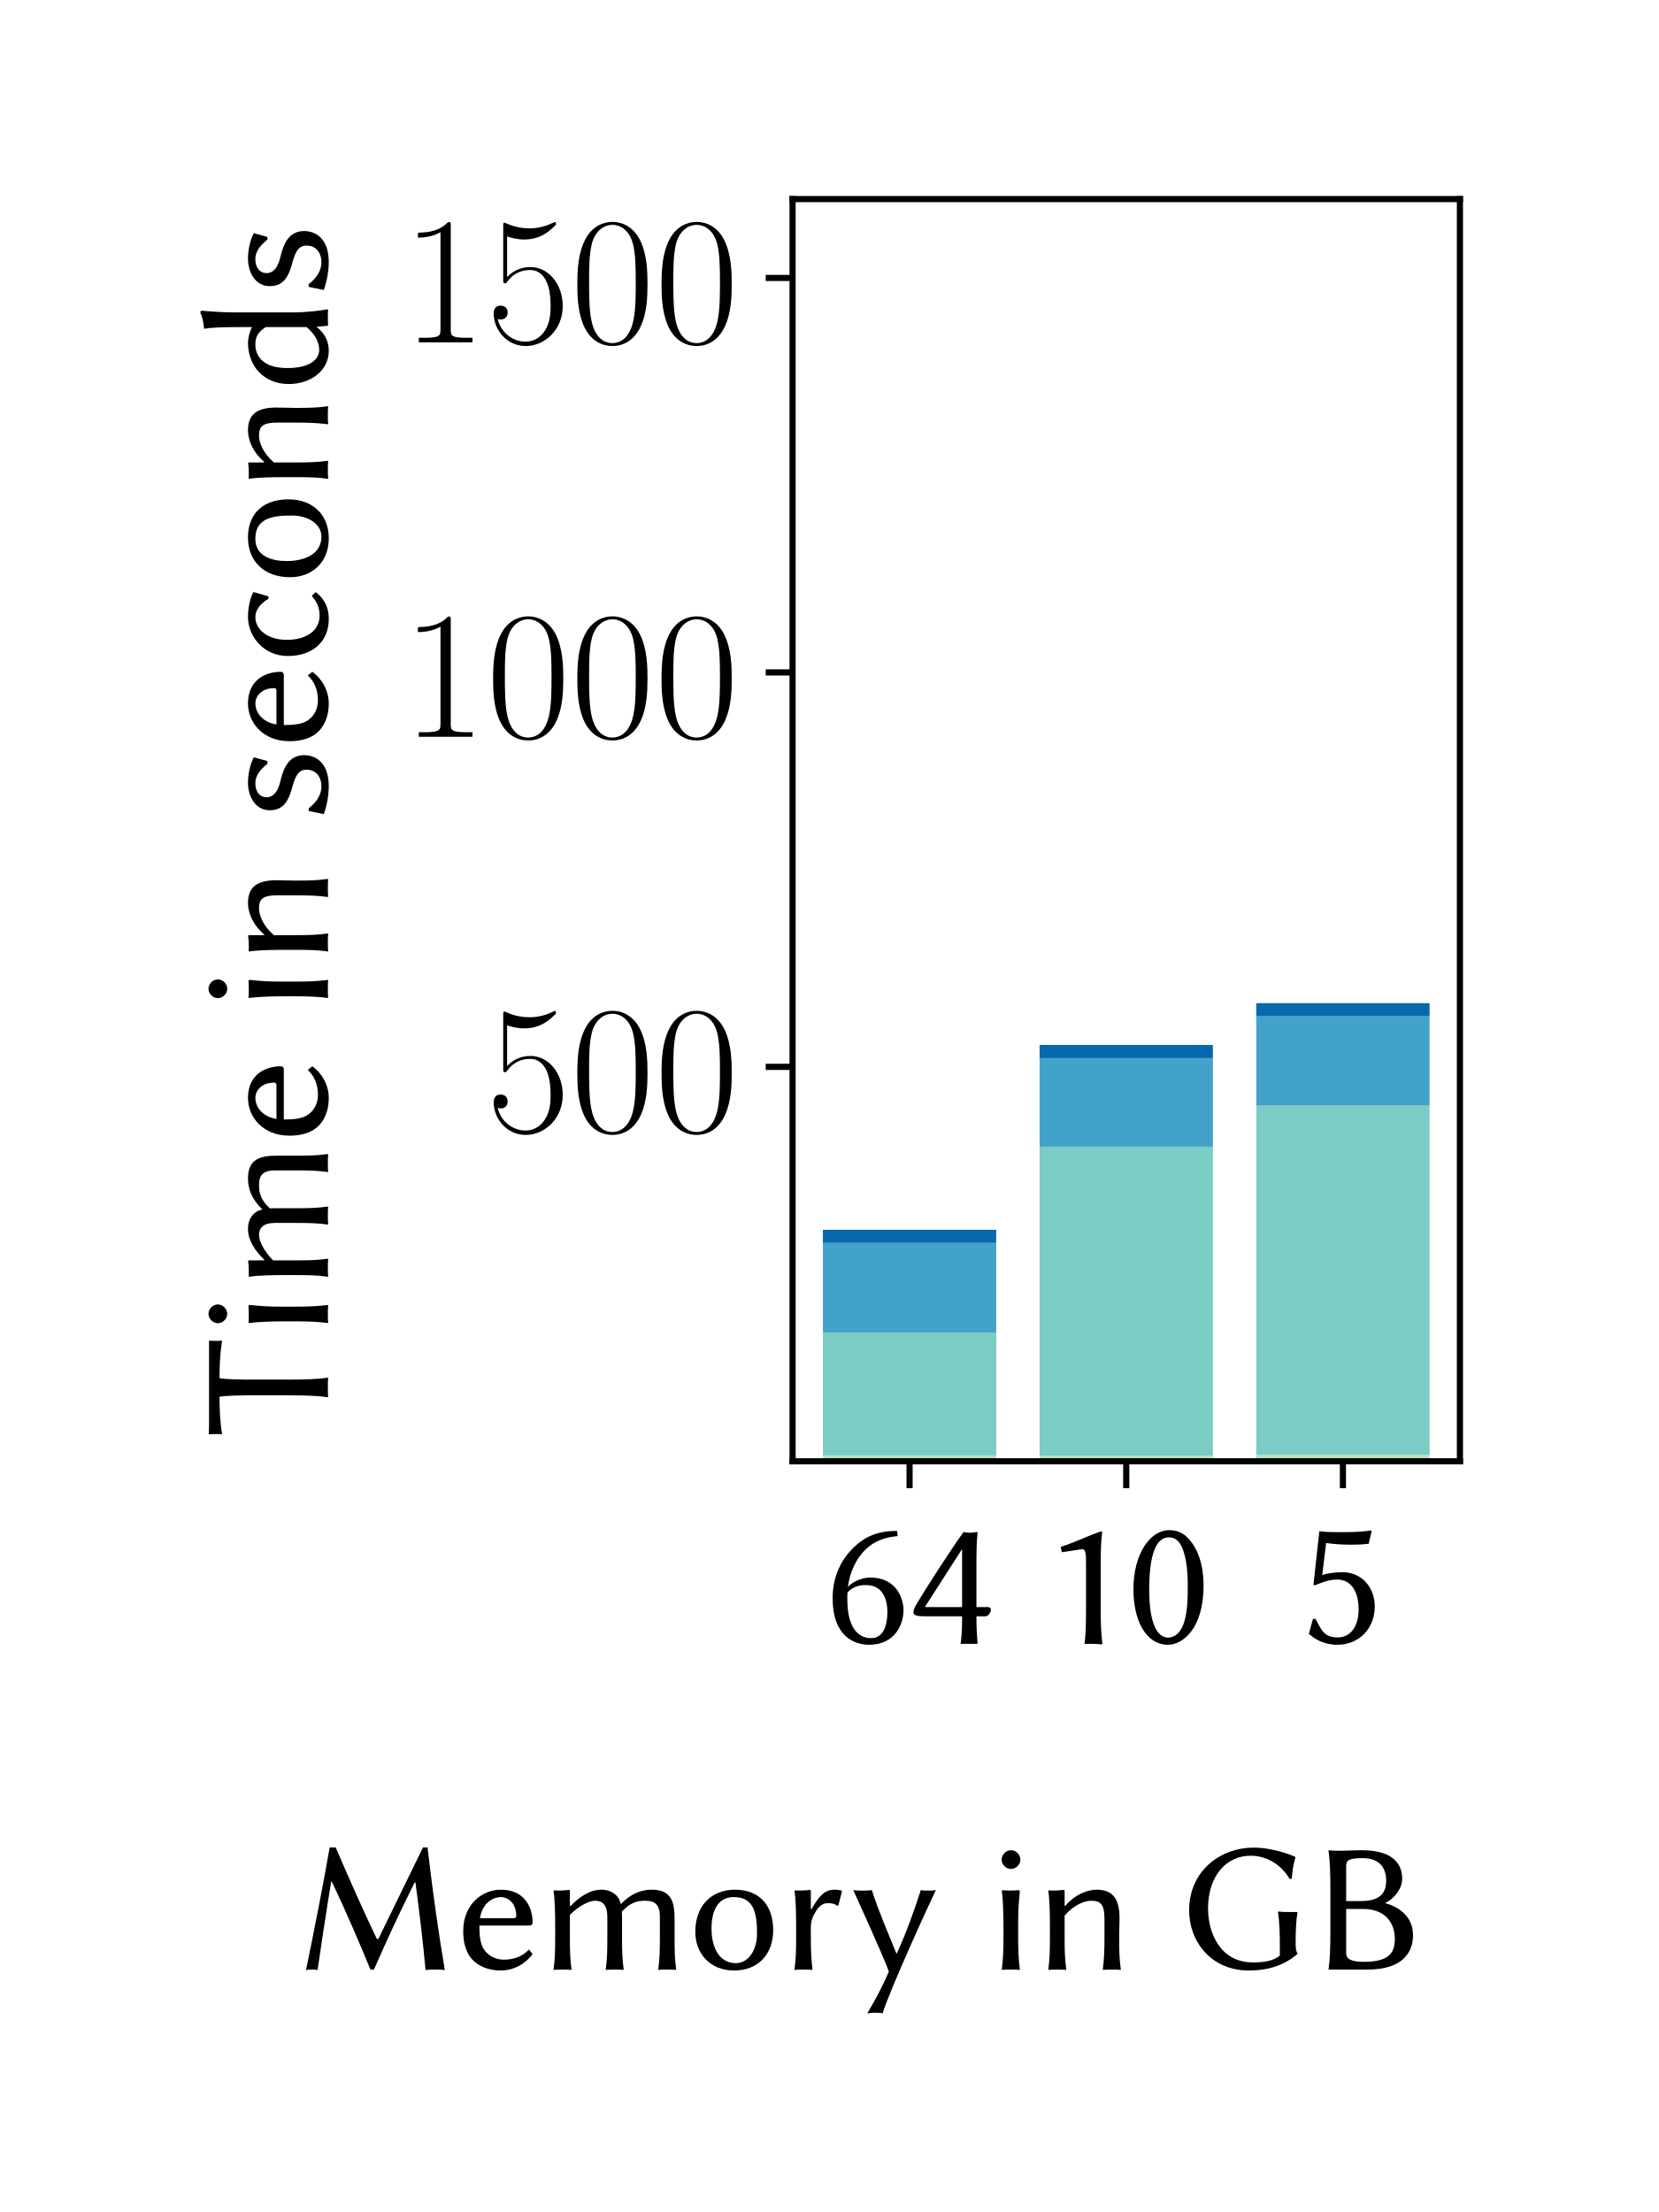
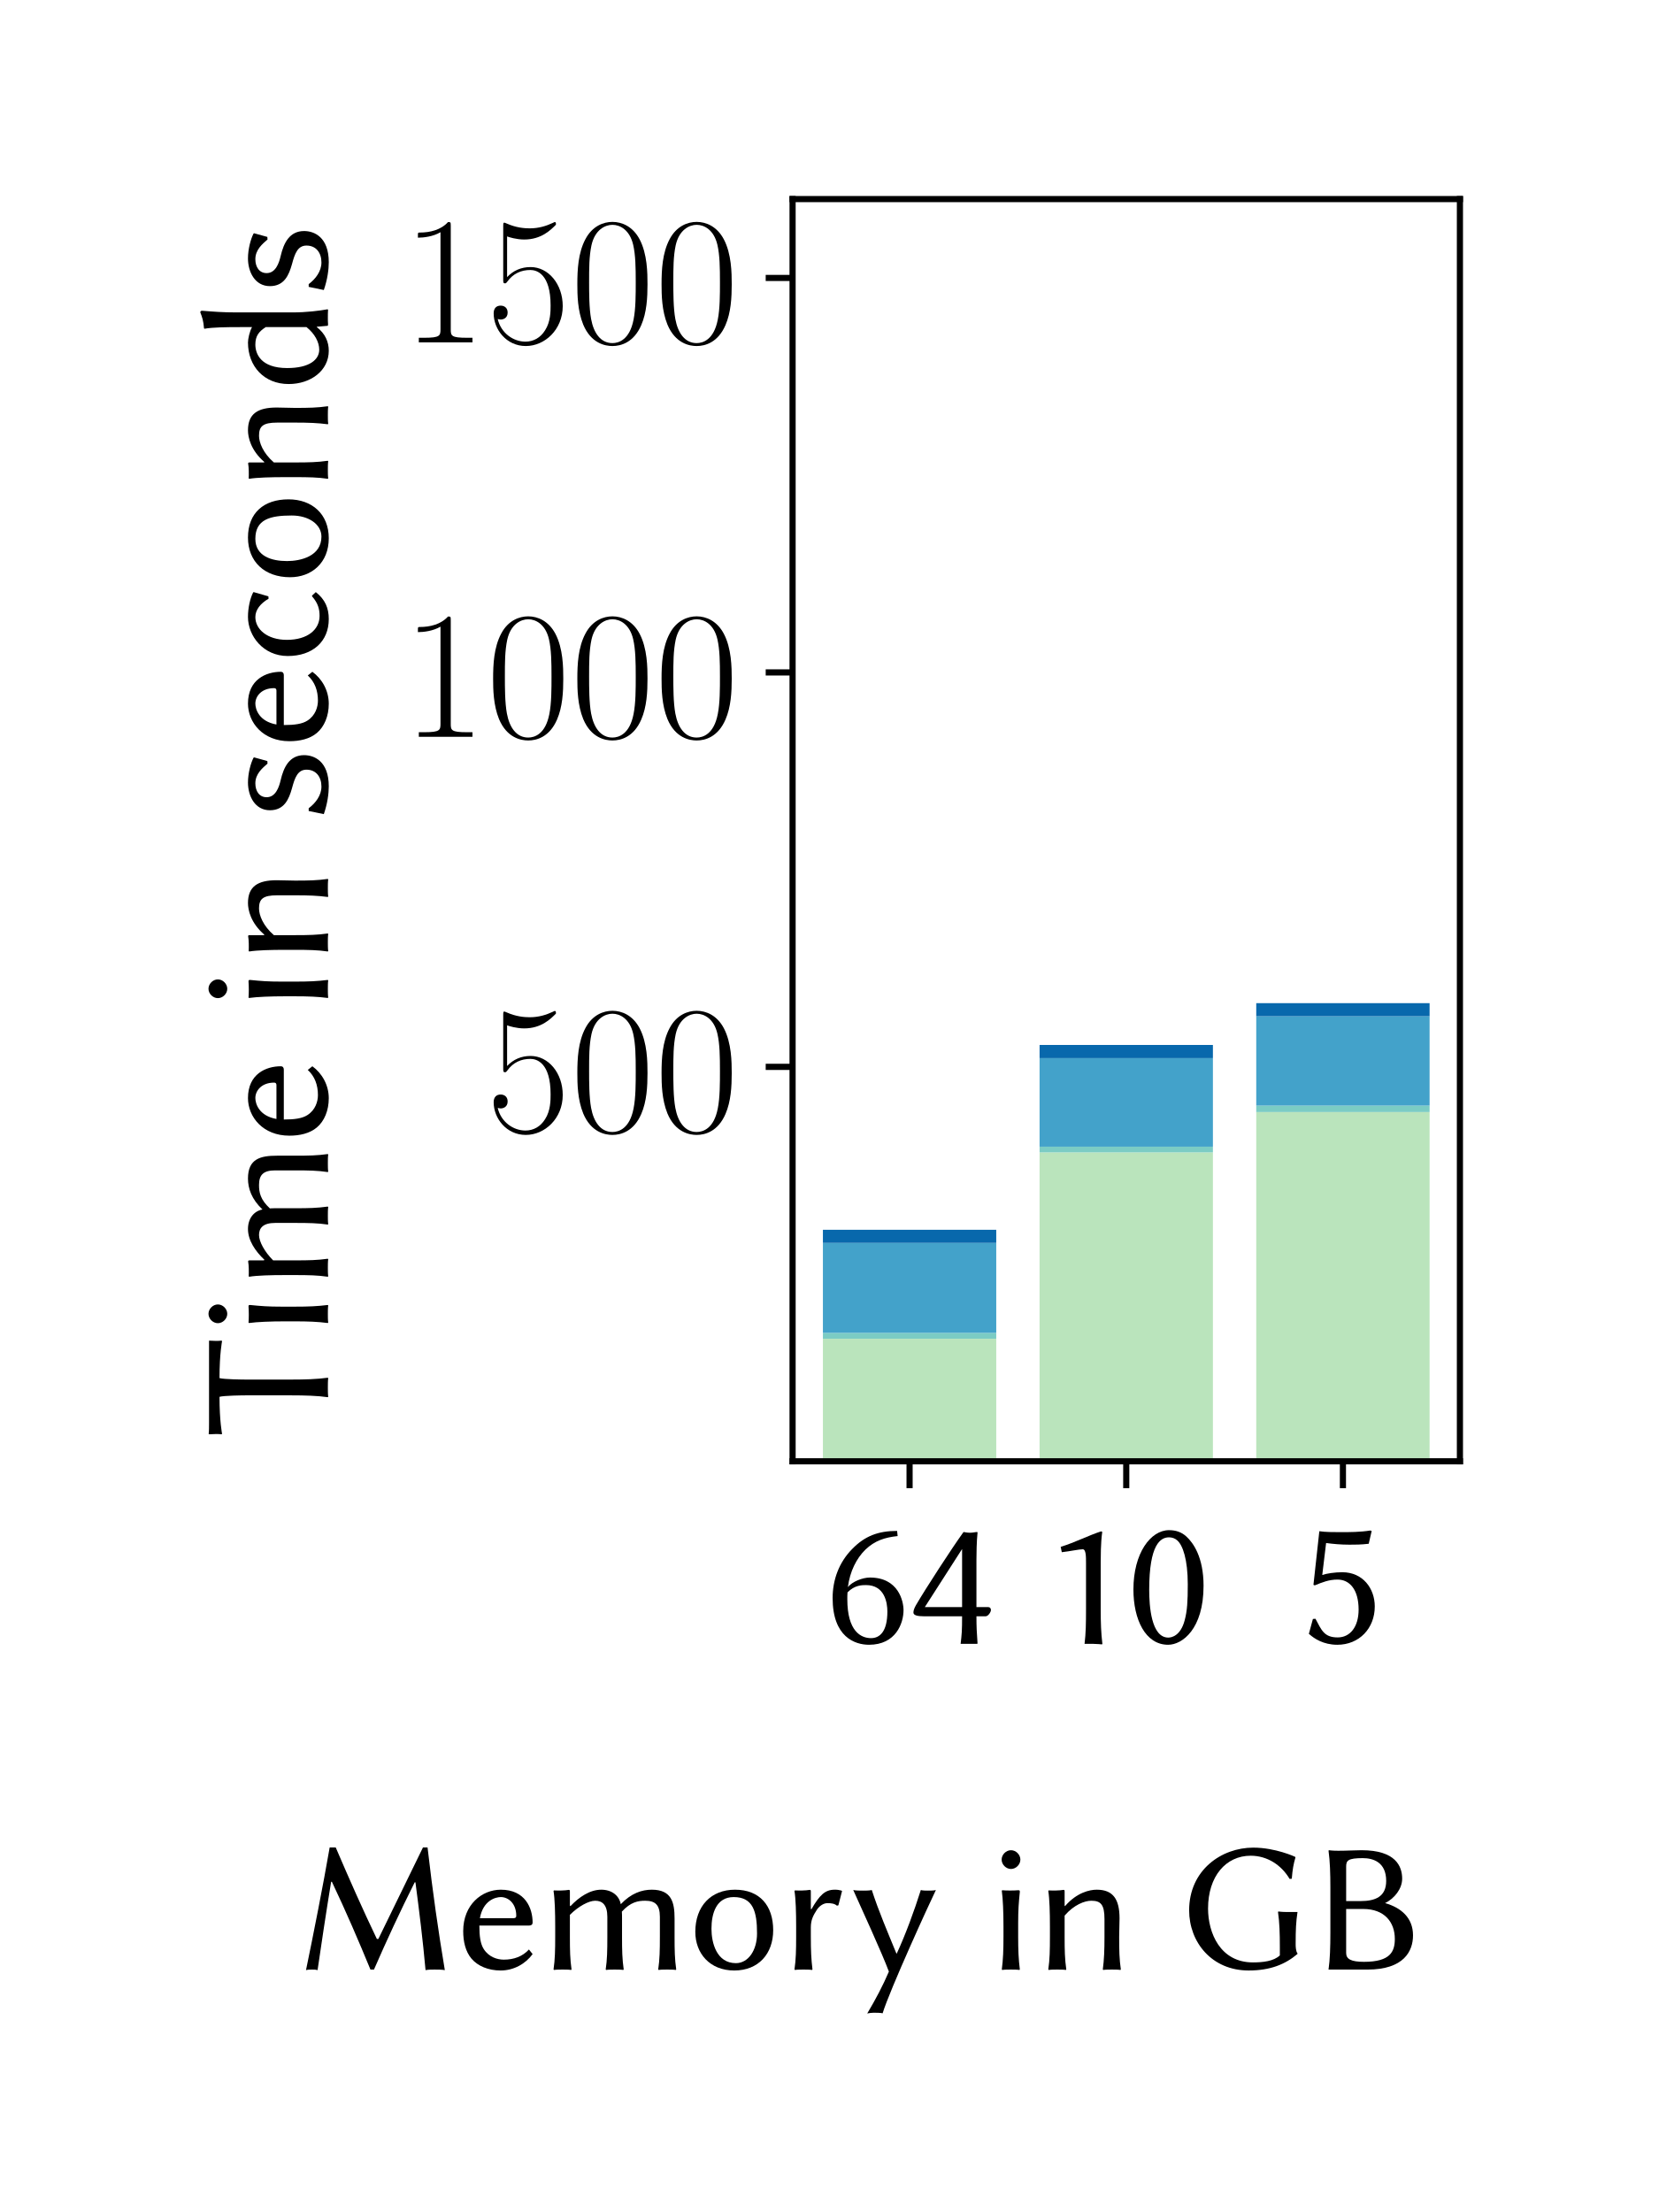
<svg xmlns="http://www.w3.org/2000/svg" xmlns:xlink="http://www.w3.org/1999/xlink" width="216pt" height="288pt" viewBox="0 0 216 288" version="1.1">
  <defs>
    <style type="text/css">*{stroke-linejoin: round; stroke-linecap: butt}</style>
  </defs>
  <g id="figure_1">
    <g id="patch_1">
      <path d="M 0 288  L 216 288  L 216 0  L 0 0  z " style="fill: #ffffff" />
    </g>
    <g id="axes_1">
      <g id="patch_2">
        <path d="M 103.193 190.26  L 190.08 190.26  L 190.08 25.92  L 103.193 25.92  z " style="fill: #ffffff" />
      </g>
      <g id="patch_3">
-         <path d="M 107.142 190.26  L 129.71 190.26  L 129.71 189.494  L 107.142 189.494  z " clip-path="url(#pef37d12cb8)" style="fill: #bae4bc" />
+         <path d="M 107.142 190.26  L 129.71 190.26  L 129.71 174.303  L 107.142 174.303  z " clip-path="url(#p0604d8812a)" style="fill: #bae4bc" />
      </g>
      <g id="patch_4">
-         <path d="M 135.352 190.26  L 157.92 190.26  L 157.92 189.514  L 135.352 189.514  z " clip-path="url(#pef37d12cb8)" style="fill: #bae4bc" />
+         <path d="M 135.352 190.26  L 157.92 190.26  L 157.92 150.039  L 135.352 150.039  z " clip-path="url(#p0604d8812a)" style="fill: #bae4bc" />
      </g>
      <g id="patch_5">
-         <path d="M 163.562 190.26  L 186.131 190.26  L 186.131 189.421  L 163.562 189.421  z " clip-path="url(#pef37d12cb8)" style="fill: #bae4bc" />
+         <path d="M 163.562 190.26  L 186.131 190.26  L 186.131 144.787  L 163.562 144.787  z " clip-path="url(#p0604d8812a)" style="fill: #bae4bc" />
      </g>
      <g id="patch_6">
-         <path d="M 107.142 189.494  L 129.71 189.494  L 129.71 173.537  L 107.142 173.537  z " clip-path="url(#pef37d12cb8)" style="fill: #7bccc4" />
+         <path d="M 107.142 174.303  L 129.71 174.303  L 129.71 173.537  L 107.142 173.537  z " clip-path="url(#p0604d8812a)" style="fill: #7bccc4" />
      </g>
      <g id="patch_7">
-         <path d="M 135.352 189.514  L 157.92 189.514  L 157.92 149.294  L 135.352 149.294  z " clip-path="url(#pef37d12cb8)" style="fill: #7bccc4" />
+         <path d="M 135.352 150.039  L 157.92 150.039  L 157.92 149.294  L 135.352 149.294  z " clip-path="url(#p0604d8812a)" style="fill: #7bccc4" />
      </g>
      <g id="patch_8">
-         <path d="M 163.562 189.421  L 186.131 189.421  L 186.131 143.949  L 163.562 143.949  z " clip-path="url(#pef37d12cb8)" style="fill: #7bccc4" />
+         <path d="M 163.562 144.787  L 186.131 144.787  L 186.131 143.949  L 163.562 143.949  z " clip-path="url(#p0604d8812a)" style="fill: #7bccc4" />
      </g>
      <g id="patch_9">
-         <path d="M 107.142 173.537  L 129.71 173.537  L 129.71 161.824  L 107.142 161.824  z " clip-path="url(#pef37d12cb8)" style="fill: #43a2ca" />
+         <path d="M 107.142 173.537  L 129.71 173.537  L 129.71 161.824  L 107.142 161.824  z " clip-path="url(#p0604d8812a)" style="fill: #43a2ca" />
      </g>
      <g id="patch_10">
-         <path d="M 135.352 149.294  L 157.92 149.294  L 157.92 137.766  L 135.352 137.766  z " clip-path="url(#pef37d12cb8)" style="fill: #43a2ca" />
+         <path d="M 135.352 149.294  L 157.92 149.294  L 157.92 137.766  L 135.352 137.766  z " clip-path="url(#p0604d8812a)" style="fill: #43a2ca" />
      </g>
      <g id="patch_11">
-         <path d="M 163.562 143.949  L 186.131 143.949  L 186.131 132.315  L 163.562 132.315  z " clip-path="url(#pef37d12cb8)" style="fill: #43a2ca" />
+         <path d="M 163.562 143.949  L 186.131 143.949  L 186.131 132.315  L 163.562 132.315  z " clip-path="url(#p0604d8812a)" style="fill: #43a2ca" />
      </g>
      <g id="patch_12">
-         <path d="M 107.142 161.824  L 129.71 161.824  L 129.71 160.116  L 107.142 160.116  z " clip-path="url(#pef37d12cb8)" style="fill: #0868ac" />
+         <path d="M 107.142 161.824  L 129.71 161.824  L 129.71 160.116  L 107.142 160.116  z " clip-path="url(#p0604d8812a)" style="fill: #0868ac" />
      </g>
      <g id="patch_13">
-         <path d="M 135.352 137.766  L 157.92 137.766  L 157.92 136.052  L 135.352 136.052  z " clip-path="url(#pef37d12cb8)" style="fill: #0868ac" />
+         <path d="M 135.352 137.766  L 157.92 137.766  L 157.92 136.052  L 135.352 136.052  z " clip-path="url(#p0604d8812a)" style="fill: #0868ac" />
      </g>
      <g id="patch_14">
-         <path d="M 163.562 132.315  L 186.131 132.315  L 186.131 130.61  L 163.562 130.61  z " clip-path="url(#pef37d12cb8)" style="fill: #0868ac" />
+         <path d="M 163.562 132.315  L 186.131 132.315  L 186.131 130.61  L 163.562 130.61  z " clip-path="url(#p0604d8812a)" style="fill: #0868ac" />
      </g>
      <g id="matplotlib.axis_1">
        <g id="xtick_1">
          <g id="line2d_1">
            <defs>
-               <path id="me6e332cb37" d="M 0 0  L 0 3.5  " style="stroke: #000000; stroke-width: 0.8" />
-             </defs>
-             <g>
-               <use xlink:href="#me6e332cb37" x="118.426" y="190.26" style="stroke: #000000; stroke-width: 0.8" />
+               <path id="m5626fa8803" d="M 0 0  L 0 3.5  " style="stroke: #000000; stroke-width: 0.8" />
+             </defs>
+             <g>
+               <use xlink:href="#m5626fa8803" x="118.426" y="190.26" style="stroke: #000000; stroke-width: 0.8" />
            </g>
          </g>
          <g id="text_1">
            <g transform="translate(107.308 214.0272) scale(0.24 -0.24)">
              <defs>
                <path id="LinBiolinumT-36" d="M 813 1794  C 1062 2048 1318 2048 1459 2048  C 2106 2048 2202 1438 2202 1127  C 2202 428 1939 199 1632 199  C 1293 199 806 423 806 1557  C 806 1621 806 1729 813 1794  z M 2560 3756  L 2541 3936  C 1882 3936 1414 3756 979 3309  C 512 2838 294 2224 294 1597  C 294 240 1069 -32 1562 -32  C 2496 -32 2765 715 2765 1174  C 2765 1481 2592 2311 1594 2311  C 1338 2311 979 2170 826 1978  C 896 2524 1126 2979 1434 3281  C 1760 3596 2118 3711 2560 3756  z " transform="scale(0.015625)" />
                <path id="LinBiolinumT-34" d="M 1830 960  C 1830 460 1818 331 1779 0  L 1786 0  C 1786 0 1984 0 2086 0  C 2189 0 2298 0 2355 0  C 2362 0 2368 13 2368 19  C 2342 388 2330 591 2330 960  L 2650 960  C 2739 960 2835 1108 2835 1178  C 2835 1236 2803 1281 2739 1281  L 2330 1281  L 2330 2918  C 2330 3131 2336 3575 2368 3872  C 2368 3885 2362 3898 2355 3898  C 2298 3898 2202 3872 2106 3872  C 2003 3872 1888 3898 1888 3898  C 1888 3898 1862 3879 1862 3872  C 1472 3331 550 1913 218 1341  C 154 1224 134 1154 134 1089  C 134 992 282 960 512 960  L 1830 960  z M 1830 3305  L 1830 1281  L 531 1281  L 1830 3305  z " transform="scale(0.015625)" />
              </defs>
              <use xlink:href="#LinBiolinumT-36" transform="scale(0.996264)" />
              <use xlink:href="#LinBiolinumT-34" transform="translate(46.32629 0) scale(0.996264)" />
            </g>
          </g>
        </g>
        <g id="xtick_2">
          <g id="line2d_2">
            <g>
-               <use xlink:href="#me6e332cb37" x="146.636" y="190.26" style="stroke: #000000; stroke-width: 0.8" />
+               <use xlink:href="#m5626fa8803" x="146.636" y="190.26" style="stroke: #000000; stroke-width: 0.8" />
            </g>
          </g>
          <g id="text_2">
            <g transform="translate(135.5181 214.0272) scale(0.24 -0.24)">
              <defs>
                <path id="LinBiolinumT-31" d="M 2086 1214  L 2086 2845  C 2086 3539 2125 3796 2138 3886  C 2138 3918 2118 3918 2093 3918  C 1677 3784 1190 3534 691 3380  L 730 3194  C 1018 3226 1331 3296 1459 3296  C 1574 3296 1574 3040 1574 2808  L 1574 1214  C 1574 713 1568 367 1523 0  L 1530 0  C 1530 0 1709 0 1824 0  C 1952 0 2131 -19 2131 -19  L 2144 0  C 2099 386 2086 707 2086 1214  z " transform="scale(0.015625)" />
                <path id="LinBiolinumT-30" d="M 1491 3712  C 1600 3712 1702 3674 1773 3609  C 1971 3442 2144 2939 2144 2075  C 2144 1482 2125 1147 2035 817  C 1894 282 1581 218 1466 218  C 870 218 800 1321 800 1882  C 800 3474 1197 3712 1491 3712  z M 1459 -32  C 1952 -32 2694 515 2694 2023  C 2694 3028 2330 3524 2099 3737  C 1926 3898 1722 3962 1491 3962  C 851 3962 250 3163 250 1895  C 250 851 666 -32 1459 -32  z " transform="scale(0.015625)" />
              </defs>
              <use xlink:href="#LinBiolinumT-31" transform="scale(0.996264)" />
              <use xlink:href="#LinBiolinumT-30" transform="translate(46.32629 0) scale(0.996264)" />
            </g>
          </g>
        </g>
        <g id="xtick_3">
          <g id="line2d_3">
            <g>
-               <use xlink:href="#me6e332cb37" x="174.847" y="190.26" style="stroke: #000000; stroke-width: 0.8" />
+               <use xlink:href="#m5626fa8803" x="174.847" y="190.26" style="stroke: #000000; stroke-width: 0.8" />
            </g>
          </g>
          <g id="text_3">
            <g transform="translate(169.2874 214.0272) scale(0.24 -0.24)">
              <defs>
                <path id="LinBiolinumT-35" d="M 1293 -32  C 2054 -32 2598 538 2598 1303  C 2598 1932 2182 2496 1466 2496  C 1203 2496 909 2451 768 2400  L 902 3514  C 1139 3482 1414 3456 1715 3456  C 1907 3456 2125 3456 2387 3488  L 2490 3931  L 2445 3950  C 2080 3893 1734 3893 1395 3893  C 1158 3893 883 3893 666 3925  L 461 2057  L 506 2038  C 762 2142 998 2240 1299 2240  C 1715 2240 2035 1901 2035 1193  C 2035 595 1741 224 1306 224  C 826 224 742 484 531 874  L 442 867  L 301 348  L 326 329  C 486 187 806 -32 1293 -32  z " transform="scale(0.015625)" />
              </defs>
              <use xlink:href="#LinBiolinumT-35" transform="scale(0.996264)" />
            </g>
          </g>
        </g>
        <g id="text_4">
          <g transform="translate(38.30947 256.4372) scale(0.24 -0.24)">
            <defs>
              <path id="LinBiolinumT-4d" d="M 1235 4256  C 1011 2957 659 1183 410 -19  C 480 0 544 0 621 0  C 691 0 742 0 813 -19  C 909 655 1126 2089 1286 3060  L 1312 3060  C 1798 2038 2246 996 2656 0  L 2778 0  C 3238 1054 3693 2032 4198 3041  L 4224 3041  C 4358 2025 4480 1047 4576 -19  C 4672 0 4794 0 4890 0  C 4986 0 5152 0 5248 -19  C 5018 1356 4826 2693 4646 4256  L 4486 4256  L 2931 1067  L 2880 1067  C 2374 2122 1920 3150 1446 4256  L 1235 4256  z " transform="scale(0.015625)" />
              <path id="LinBiolinumT-65" d="M 800 1792  C 909 2399 1331 2527 1530 2527  C 1786 2527 2067 2311 2067 1874  C 2067 1821 2042 1792 1978 1792  L 800 1792  z M 2509 700  C 2285 456 1984 346 1632 346  C 1414 346 1114 431 934 715  C 819 895 781 1160 781 1535  L 2522 1535  C 2592 1535 2637 1572 2637 1638  C 2637 2147 2374 2784 1530 2784  C 870 2784 218 2263 218 1341  C 218 984 294 633 506 382  C 723 124 1094 -32 1523 -32  C 1984 -32 2394 205 2637 540  L 2509 700  z " transform="scale(0.015625)" />
              <path id="LinBiolinumT-6d" d="M 1037 2231  L 1037 2717  C 1037 2765 1030 2778 998 2778  C 858 2752 627 2752 480 2759  L 467 2739  C 512 2466 525 1981 525 1503  L 525 1152  C 525 675 518 350 467 6  L 480 -13  C 557 0 704 0 781 0  C 858 0 1005 0 1082 -13  L 1094 6  C 1043 366 1037 662 1037 1142  L 1037 1907  C 1338 2209 1696 2399 1920 2399  C 2163 2399 2342 2260 2342 1837  L 2342 1142  C 2342 668 2336 347 2285 6  L 2298 -13  C 2374 0 2522 0 2598 0  C 2675 0 2822 0 2899 -13  L 2912 6  C 2861 366 2854 662 2854 1142  L 2854 1780  C 2854 1868 2854 1944 2848 2020  C 3155 2355 3411 2399 3661 2399  C 4006 2399 4173 2260 4173 1837  L 4173 1142  C 4173 668 4166 347 4115 6  L 4128 -13  C 4205 0 4352 0 4429 0  C 4506 0 4653 0 4730 -13  L 4742 6  C 4691 367 4685 664 4685 1144  L 4685 1778  C 4685 2341 4582 2784 3891 2784  C 3546 2784 3174 2662 2810 2279  C 2752 2586 2490 2784 2131 2784  C 1734 2784 1357 2529 1056 2210  L 1037 2231  z " transform="scale(0.015625)" />
              <path id="LinBiolinumT-6f" d="M 243 1316  C 243 563 749 -32 1600 -32  C 2445 -32 2957 551 2957 1373  C 2957 2226 2490 2784 1626 2784  C 787 2784 243 2207 243 1316  z M 1581 2527  C 2259 2527 2394 2015 2394 1260  C 2394 668 2086 224 1658 224  C 979 224 806 942 806 1423  C 806 1966 979 2527 1581 2527  z " transform="scale(0.015625)" />
              <path id="LinBiolinumT-72" d="M 1069 2114  L 1069 2718  C 1069 2765 1062 2778 1030 2778  C 890 2752 659 2752 512 2759  L 499 2739  C 544 2466 557 1981 557 1503  L 557 1152  C 557 675 550 350 499 6  L 512 -13  C 589 0 736 0 813 0  C 890 0 1037 0 1114 -13  L 1126 6  C 1082 366 1069 662 1069 1141  L 1069 1470  C 1069 1734 1152 1886 1286 2095  C 1382 2233 1523 2315 1645 2315  C 1773 2315 1894 2303 1978 2227  L 2029 2240  L 2157 2738  L 2131 2755  C 2022 2776 2016 2784 1901 2784  C 1555 2784 1370 2586 1088 2101  L 1069 2114  z " transform="scale(0.015625)" />
              <path id="LinBiolinumT-79" d="M 179 2772  C 435 2200 1197 541 1421 -70  C 1216 -552 954 -1048 666 -1530  C 730 -1515 826 -1504 890 -1504  C 954 -1504 1139 -1504 1203 -1523  C 1446 -720 2848 2342 3059 2772  C 2995 2752 2848 2752 2784 2752  C 2720 2752 2598 2752 2534 2772  C 2304 2045 2003 1223 1696 560  L 1683 560  C 1370 1326 1062 2039 826 2772  C 742 2752 602 2752 512 2752  C 429 2752 269 2752 179 2772  z " transform="scale(0.015625)" />
              <path id="LinBiolinumT-69" d="M 512 3833  C 512 3660 666 3506 838 3506  C 1011 3506 1165 3660 1165 3833  C 1165 4006 1011 4160 838 4160  C 666 4160 512 4006 512 3833  z M 576 1506  L 576 1155  C 576 676 563 351 518 6  L 531 -13  C 608 0 755 0 832 0  C 909 0 1056 0 1133 -13  L 1146 6  C 1101 370 1088 670 1088 1155  L 1088 1609  C 1088 2088 1107 2318 1146 2707  C 1146 2759 1139 2765 1088 2765  C 941 2752 666 2752 531 2765  L 518 2745  C 557 2471 576 1985 576 1506  z " transform="scale(0.015625)" />
              <path id="LinBiolinumT-6e" d="M 2944 1144  C 2944 1348 2957 1581 2957 1784  C 2957 2442 2739 2784 2163 2784  C 1920 2784 1466 2688 1056 2210  L 1043 2231  L 1043 2717  C 1043 2765 1037 2778 1005 2778  C 864 2752 634 2752 486 2759  L 474 2739  C 518 2466 531 1981 531 1503  L 531 1152  C 531 675 525 350 474 6  L 486 -13  C 563 0 710 0 787 0  C 864 0 1011 0 1088 -13  L 1101 6  C 1050 366 1043 662 1043 1142  L 1043 1881  C 1370 2260 1741 2399 1971 2399  C 2298 2399 2432 2273 2432 1761  L 2432 1142  C 2432 668 2419 347 2374 6  L 2387 -13  C 2464 0 2611 0 2688 0  C 2765 0 2912 0 2989 -13  L 3002 6  C 2950 367 2944 664 2944 1144  z " transform="scale(0.015625)" />
              <path id="LinBiolinumT-47" d="M 3494 783  L 3494 494  C 3277 289 2899 250 2554 250  C 1414 250 992 1282 992 2128  C 992 3250 1613 3968 2477 3968  C 3053 3968 3546 3647 3834 3160  L 3910 3166  C 3936 3493 3968 3667 4038 3910  L 4026 3930  C 4026 3930 3347 4250 2566 4250  C 1466 4250 333 3474 333 2064  C 333 956 1120 -32 2406 -32  C 3155 -32 3680 180 4109 545  L 4109 564  C 4051 635 4045 803 4045 873  L 4045 912  C 4045 1395 4058 1665 4109 2006  L 4102 2006  C 4102 2006 3994 2006 3770 2006  C 3552 2006 3443 2025 3443 2025  L 3430 2006  C 3482 1639 3494 1266 3494 783  z " transform="scale(0.015625)" />
              <path id="LinBiolinumT-42" d="M 1216 3590  C 1216 3801 1280 3884 1798 3884  C 2157 3884 2611 3743 2611 3091  C 2611 2548 2246 2387 1715 2387  L 1216 2387  L 1216 3590  z M 1216 2112  L 1811 2112  C 2560 2112 2912 1644 2912 1069  C 2912 628 2758 270 1837 270  C 1389 270 1216 366 1216 576  L 1216 2112  z M 941 4141  C 723 4141 614 4160 614 4160  L 602 4141  C 653 3775 666 3338 666 2857  L 666 1284  C 666 803 653 346 602 0  L 608 0  C 608 0 717 0 941 0  C 1338 0 1389 0 1958 0  C 3232 0 3546 645 3546 1193  C 3546 1806 3130 2158 2573 2317  C 2899 2477 3168 2816 3168 3168  C 3168 3597 2944 4160 1754 4160  C 1530 4160 1261 4141 941 4141  z " transform="scale(0.015625)" />
            </defs>
            <use xlink:href="#LinBiolinumT-4d" transform="scale(0.996264)" />
            <use xlink:href="#LinBiolinumT-65" transform="translate(88.26895 0) scale(0.996264)" />
            <use xlink:href="#LinBiolinumT-6d" transform="translate(133.3997 0) scale(0.996264)" />
            <use xlink:href="#LinBiolinumT-6f" transform="translate(213.7982 0) scale(0.996264)" />
            <use xlink:href="#LinBiolinumT-72" transform="translate(263.6114 0) scale(0.996264)" />
            <use xlink:href="#LinBiolinumT-79" transform="translate(300.4732 0) scale(0.996264)" />
            <use xlink:href="#LinBiolinumT-69" transform="translate(375.7907 0) scale(0.996264)" />
            <use xlink:href="#LinBiolinumT-6e" transform="translate(401.6936 0) scale(0.996264)" />
            <use xlink:href="#LinBiolinumT-47" transform="translate(480.2987 0) scale(0.996264)" />
            <use xlink:href="#LinBiolinumT-42" transform="translate(551.7309 0) scale(0.996264)" />
          </g>
        </g>
      </g>
      <g id="matplotlib.axis_2">
        <g id="ytick_1">
          <g id="line2d_4">
            <defs>
-               <path id="m3f688eeab8" d="M 0 0  L -3.5 0  " style="stroke: #000000; stroke-width: 0.8" />
-             </defs>
-             <g>
-               <use xlink:href="#m3f688eeab8" x="103.193" y="138.904" style="stroke: #000000; stroke-width: 0.8" />
+               <path id="m6eab47cfc6" d="M 0 0  L -3.5 0  " style="stroke: #000000; stroke-width: 0.8" />
+             </defs>
+             <g>
+               <use xlink:href="#m6eab47cfc6" x="103.193" y="138.904" style="stroke: #000000; stroke-width: 0.8" />
            </g>
          </g>
          <g id="text_5">
            <g transform="translate(63.29568 147.2874) scale(0.24 -0.24)">
              <defs>
                <path id="CMR17-35" d="M 730 3692  C 794 3666 1056 3584 1325 3584  C 1920 3584 2246 3911 2432 4100  C 2432 4157 2432 4192 2394 4192  C 2387 4192 2374 4192 2323 4163  C 2099 4058 1837 3973 1517 3973  C 1325 3973 1037 3999 723 4139  C 653 4171 640 4171 634 4171  C 602 4171 595 4164 595 4037  L 595 2203  C 595 2089 595 2057 659 2057  C 691 2057 704 2070 736 2114  C 941 2401 1222 2522 1542 2522  C 1766 2522 2246 2382 2246 1289  C 2246 1085 2246 715 2054 421  C 1894 159 1645 25 1370 25  C 947 25 518 320 403 814  C 429 807 480 795 506 795  C 589 795 749 840 749 1038  C 749 1210 627 1280 506 1280  C 358 1280 262 1190 262 1011  C 262 454 704 -128 1382 -128  C 2042 -128 2669 440 2669 1264  C 2669 2030 2170 2624 1549 2624  C 1222 2624 947 2503 730 2274  L 730 3692  z " transform="scale(0.015625)" />
                <path id="CMR17-30" d="M 2688 2025  C 2688 2416 2682 3080 2413 3591  C 2176 4039 1798 4198 1466 4198  C 1158 4198 768 4058 525 3597  C 269 3118 243 2524 243 2025  C 243 1661 250 1106 448 619  C 723 -39 1216 -128 1466 -128  C 1760 -128 2208 -7 2470 600  C 2662 1042 2688 1559 2688 2025  z M 1466 -26  C 1056 -26 813 325 723 812  C 653 1188 653 1738 653 2096  C 653 2588 653 2997 736 3387  C 858 3929 1216 4096 1466 4096  C 1728 4096 2067 3923 2189 3400  C 2272 3036 2278 2607 2278 2096  C 2278 1680 2278 1169 2202 792  C 2067 95 1690 -26 1466 -26  z " transform="scale(0.015625)" />
              </defs>
              <use xlink:href="#CMR17-35" transform="scale(0.996264)" />
              <use xlink:href="#CMR17-30" transform="translate(45.69048 0) scale(0.996264)" />
              <use xlink:href="#CMR17-30" transform="translate(91.38095 0) scale(0.996264)" />
            </g>
          </g>
        </g>
        <g id="ytick_2">
          <g id="line2d_5">
            <g>
-               <use xlink:href="#m3f688eeab8" x="103.193" y="87.548" style="stroke: #000000; stroke-width: 0.8" />
+               <use xlink:href="#m6eab47cfc6" x="103.193" y="87.548" style="stroke: #000000; stroke-width: 0.8" />
            </g>
          </g>
          <g id="text_6">
            <g transform="translate(52.32997 95.93109) scale(0.24 -0.24)">
              <defs>
                <path id="CMR17-31" d="M 1702 4058  C 1702 4192 1696 4192 1606 4192  C 1357 3916 979 3827 621 3827  C 602 3827 570 3827 563 3808  C 557 3795 557 3782 557 3648  C 755 3648 1088 3686 1344 3839  L 1344 461  C 1344 236 1331 160 781 160  L 589 160  L 589 0  C 896 0 1216 0 1523 0  C 1830 0 2150 0 2458 0  L 2458 160  L 2266 160  C 1715 160 1702 230 1702 458  L 1702 4058  z " transform="scale(0.015625)" />
              </defs>
              <use xlink:href="#CMR17-31" transform="scale(0.996264)" />
              <use xlink:href="#CMR17-30" transform="translate(45.69048 0) scale(0.996264)" />
              <use xlink:href="#CMR17-30" transform="translate(91.38095 0) scale(0.996264)" />
              <use xlink:href="#CMR17-30" transform="translate(137.0714 0) scale(0.996264)" />
            </g>
          </g>
        </g>
        <g id="ytick_3">
          <g id="line2d_6">
            <g>
-               <use xlink:href="#m3f688eeab8" x="103.193" y="36.191" style="stroke: #000000; stroke-width: 0.8" />
+               <use xlink:href="#m6eab47cfc6" x="103.193" y="36.191" style="stroke: #000000; stroke-width: 0.8" />
            </g>
          </g>
          <g id="text_7">
            <g transform="translate(52.32997 44.57482) scale(0.24 -0.24)">
              <use xlink:href="#CMR17-31" transform="scale(0.996264)" />
              <use xlink:href="#CMR17-35" transform="translate(45.69048 0) scale(0.996264)" />
              <use xlink:href="#CMR17-30" transform="translate(91.38095 0) scale(0.996264)" />
              <use xlink:href="#CMR17-30" transform="translate(137.0714 0) scale(0.996264)" />
            </g>
          </g>
        </g>
        <g id="text_8">
          <g transform="translate(42.68713 187.1017) rotate(-90) scale(0.24 -0.24)">
            <defs>
              <path id="LinBiolinumT-54" d="M 1453 2854  L 1453 1286  C 1453 806 1440 351 1389 6  L 1402 -13  C 1478 0 1651 0 1728 0  C 1805 0 1978 0 2054 -13  L 2067 6  C 2016 371 2003 806 2003 1286  L 2003 2854  C 2003 2963 2010 3622 2054 3776  C 2912 3776 3347 3686 3347 3686  L 3360 3712  C 3347 3809 3347 3958 3360 4141  L 3347 4141  C 3245 4141 3098 4141 2963 4141  L 493 4141  C 358 4141 211 4141 109 4154  L 96 4135  C 109 3955 109 3808 96 3712  L 109 3686  C 109 3686 544 3776 1402 3776  C 1446 3622 1453 2963 1453 2854  z " transform="scale(0.015625)" />
              <path id="LinBiolinumT-73" d="M 320 668  L 211 141  C 576 13 934 -32 1178 -32  C 2061 -32 2266 481 2266 826  C 2266 1338 1850 1539 1395 1645  C 1152 1701 800 1820 800 2133  C 800 2389 1011 2527 1286 2527  C 1619 2527 1824 2271 1971 2103  L 2061 2109  L 2189 2572  L 2176 2591  C 1990 2687 1638 2784 1312 2784  C 838 2784 346 2539 346 2020  C 346 1520 730 1357 1114 1250  C 1485 1151 1760 1050 1760 744  C 1760 412 1510 224 1171 224  C 864 224 595 428 416 668  L 320 668  z " transform="scale(0.015625)" />
              <path id="LinBiolinumT-63" d="M 1600 2527  C 1850 2527 2074 2352 2240 2066  L 2323 2073  L 2470 2585  L 2458 2604  C 2259 2707 1926 2784 1606 2784  C 941 2784 243 2250 243 1398  C 243 526 749 -32 1530 -32  C 1914 -32 2214 95 2470 420  L 2349 551  L 2323 551  C 2080 339 1875 289 1638 289  C 1171 289 806 700 806 1429  C 806 2116 1178 2527 1600 2527  z " transform="scale(0.015625)" />
              <path id="LinBiolinumT-64" d="M 2310 744  C 2080 457 1786 301 1523 301  C 1178 301 883 638 883 1417  C 883 2352 1395 2527 1702 2527  C 2003 2527 2157 2402 2310 2165  L 2310 744  z M 2310 384  L 2323 384  L 2355 12  C 2355 -1 2374 -7 2413 -7  C 2496 0 2541 0 2637 0  C 2714 0 2835 0 2918 -7  L 2931 12  C 2880 285 2822 754 2822 1230  L 2822 3187  C 2822 3656 2848 3986 2880 4381  C 2880 4425 2861 4445 2822 4445  C 2662 4381 2528 4336 2266 4316  L 2253 4297  C 2304 4021 2310 3547 2310 3060  L 2310 2643  C 2163 2726 1901 2784 1773 2784  C 941 2784 326 2219 326 1366  C 326 595 794 -32 1485 -32  C 1792 -32 2080 89 2310 384  z " transform="scale(0.015625)" />
            </defs>
            <use xlink:href="#LinBiolinumT-54" transform="scale(0.996264)" />
            <use xlink:href="#LinBiolinumT-69" transform="translate(53.79824 0) scale(0.996264)" />
            <use xlink:href="#LinBiolinumT-6d" transform="translate(79.70112 0) scale(0.996264)" />
            <use xlink:href="#LinBiolinumT-65" transform="translate(160.0996 0) scale(0.996264)" />
            <use xlink:href="#LinBiolinumT-69" transform="translate(230.137 0) scale(0.996264)" />
            <use xlink:href="#LinBiolinumT-6e" transform="translate(256.0399 0) scale(0.996264)" />
            <use xlink:href="#LinBiolinumT-73" transform="translate(334.6451 0) scale(0.996264)" />
            <use xlink:href="#LinBiolinumT-65" transform="translate(374.0971 0) scale(0.996264)" />
            <use xlink:href="#LinBiolinumT-63" transform="translate(419.9253 0) scale(0.996264)" />
            <use xlink:href="#LinBiolinumT-6f" transform="translate(462.665 0) scale(0.996264)" />
            <use xlink:href="#LinBiolinumT-6e" transform="translate(512.4782 0) scale(0.996264)" />
            <use xlink:href="#LinBiolinumT-64" transform="translate(566.1767 0) scale(0.996264)" />
            <use xlink:href="#LinBiolinumT-73" transform="translate(618.9787 0) scale(0.996264)" />
          </g>
        </g>
      </g>
      <g id="patch_15">
        <path d="M 103.193 190.26  L 103.193 25.92  " style="fill: none; stroke: #000000; stroke-width: 0.8; stroke-linejoin: miter; stroke-linecap: square" />
      </g>
      <g id="patch_16">
        <path d="M 190.08 190.26  L 190.08 25.92  " style="fill: none; stroke: #000000; stroke-width: 0.8; stroke-linejoin: miter; stroke-linecap: square" />
      </g>
      <g id="patch_17">
        <path d="M 103.193 190.26  L 190.08 190.26  " style="fill: none; stroke: #000000; stroke-width: 0.8; stroke-linejoin: miter; stroke-linecap: square" />
      </g>
      <g id="patch_18">
        <path d="M 103.193 25.92  L 190.08 25.92  " style="fill: none; stroke: #000000; stroke-width: 0.8; stroke-linejoin: miter; stroke-linecap: square" />
      </g>
    </g>
  </g>
  <defs>
-     <clipPath id="pef37d12cb8">
+     <clipPath id="p0604d8812a">
      <rect x="103.193" y="25.92" width="86.887" height="164.34" />
    </clipPath>
  </defs>
</svg>
